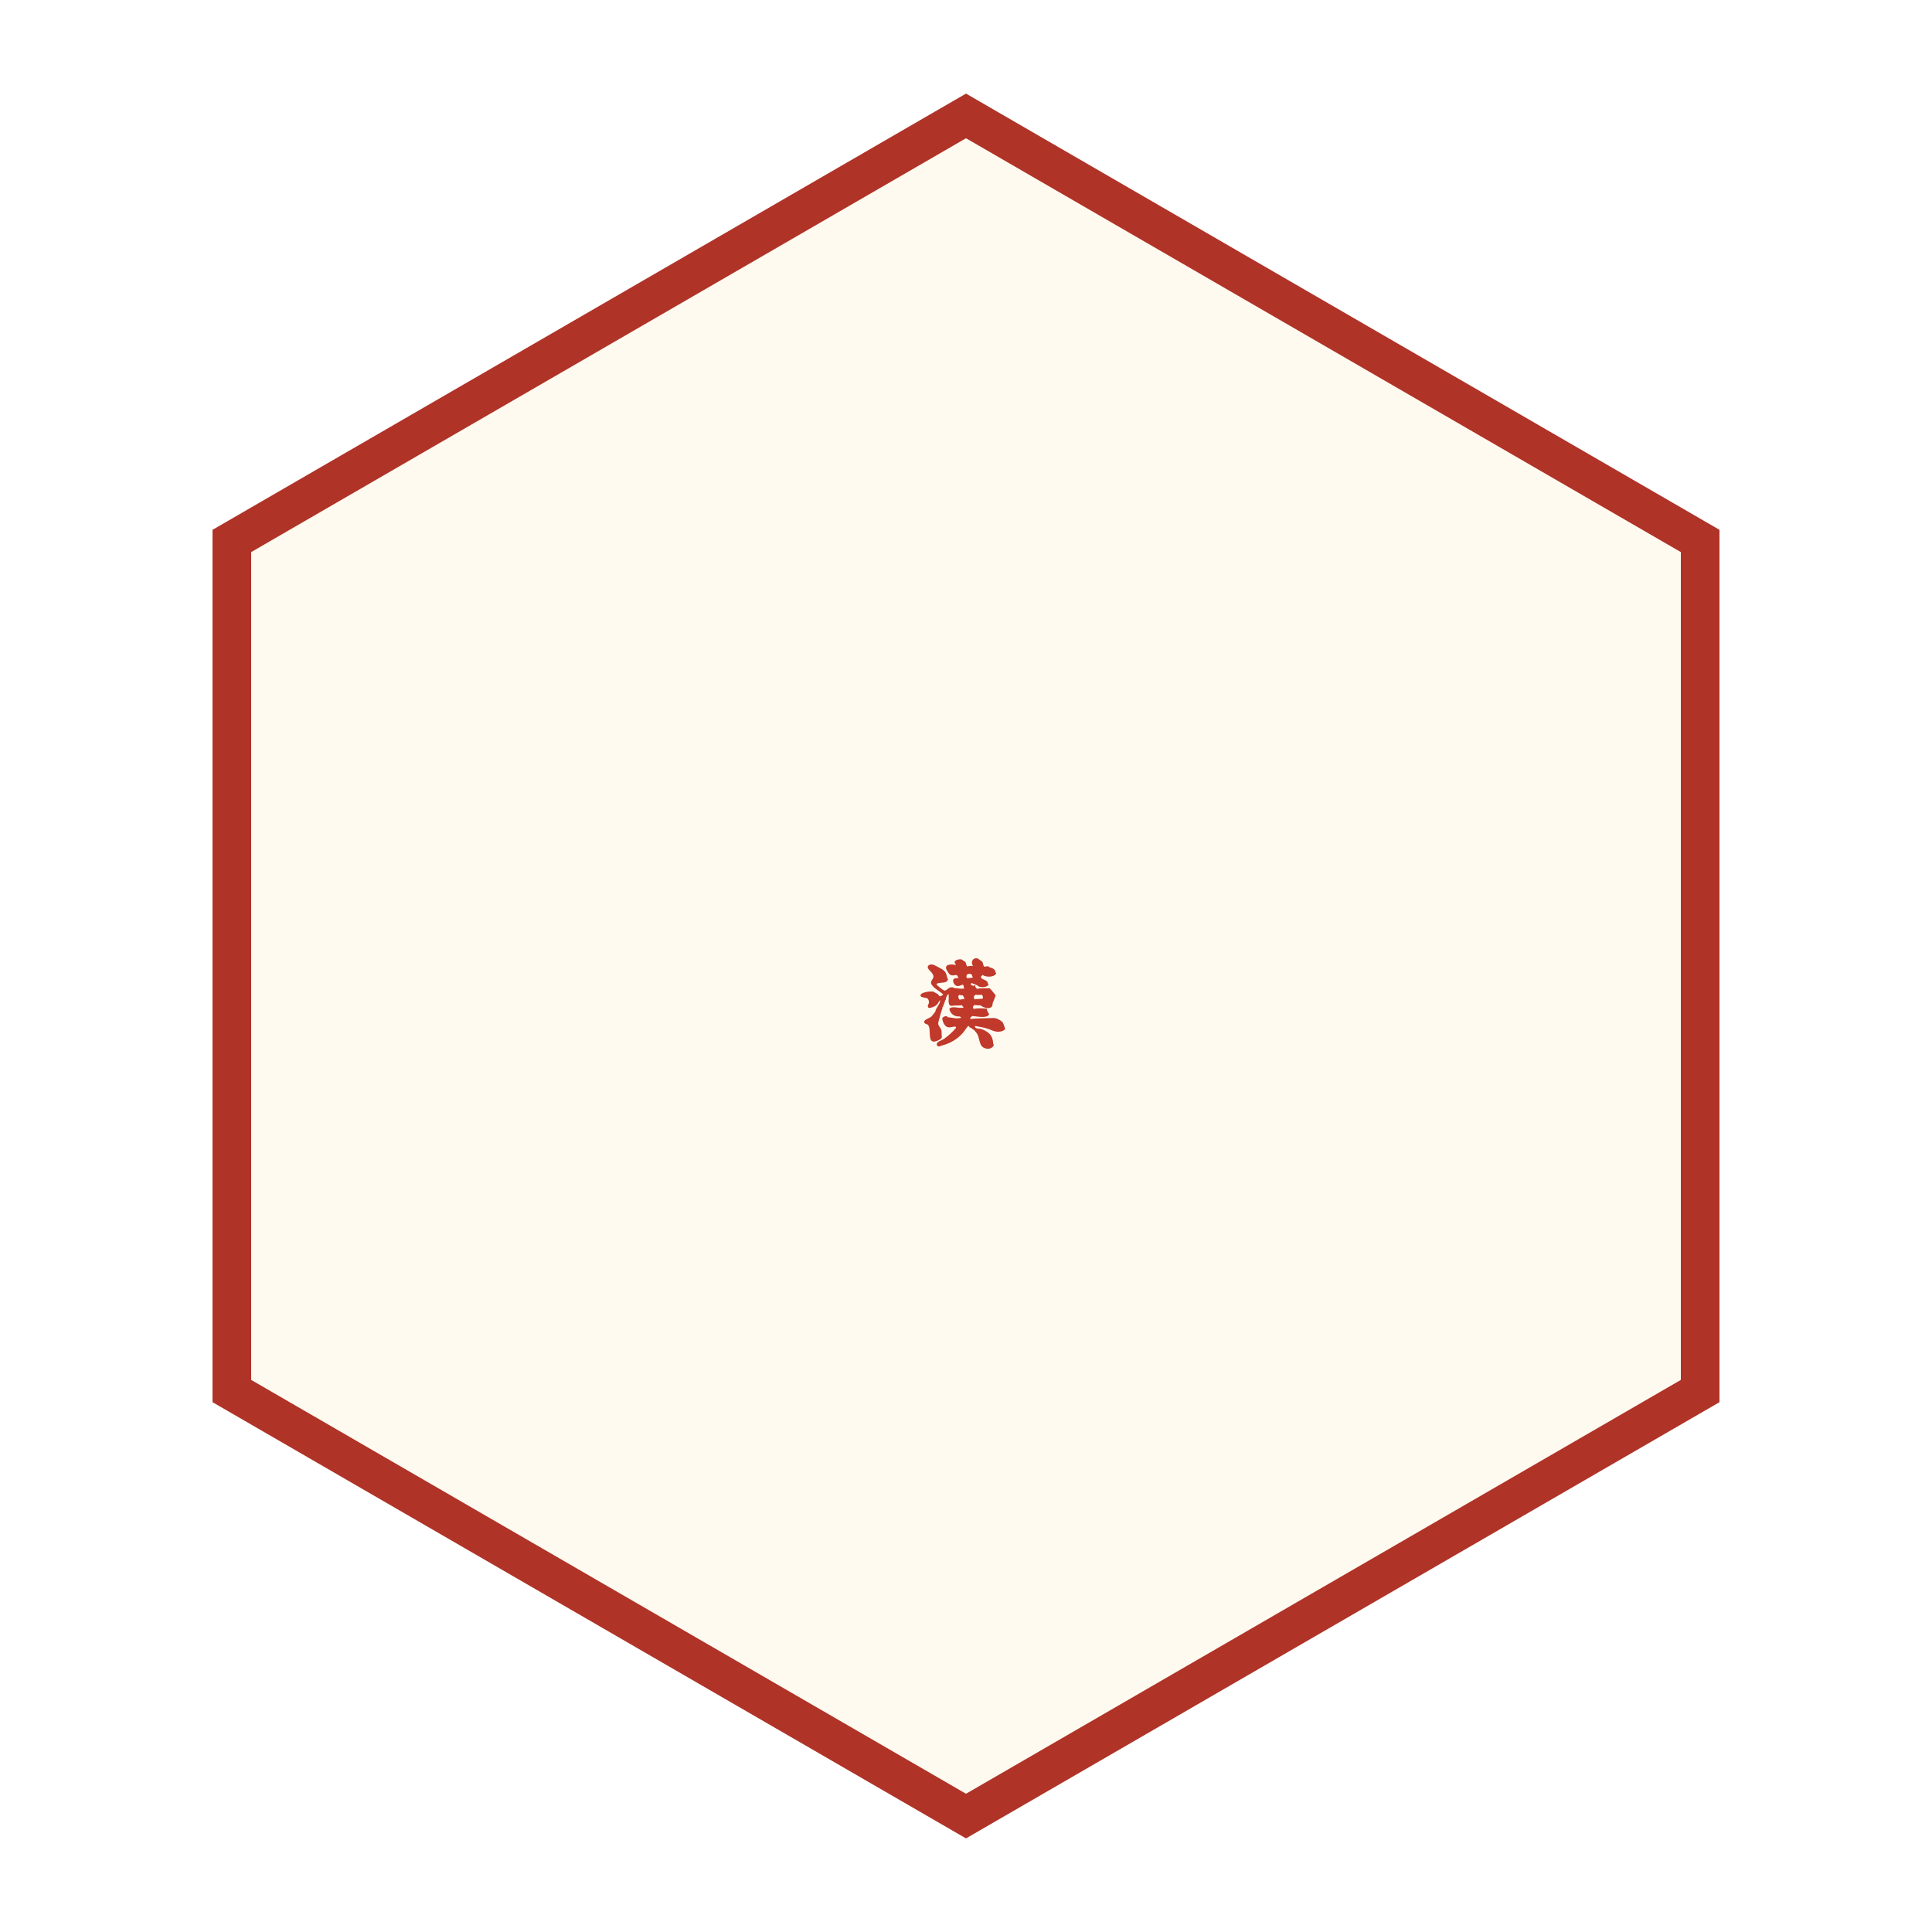
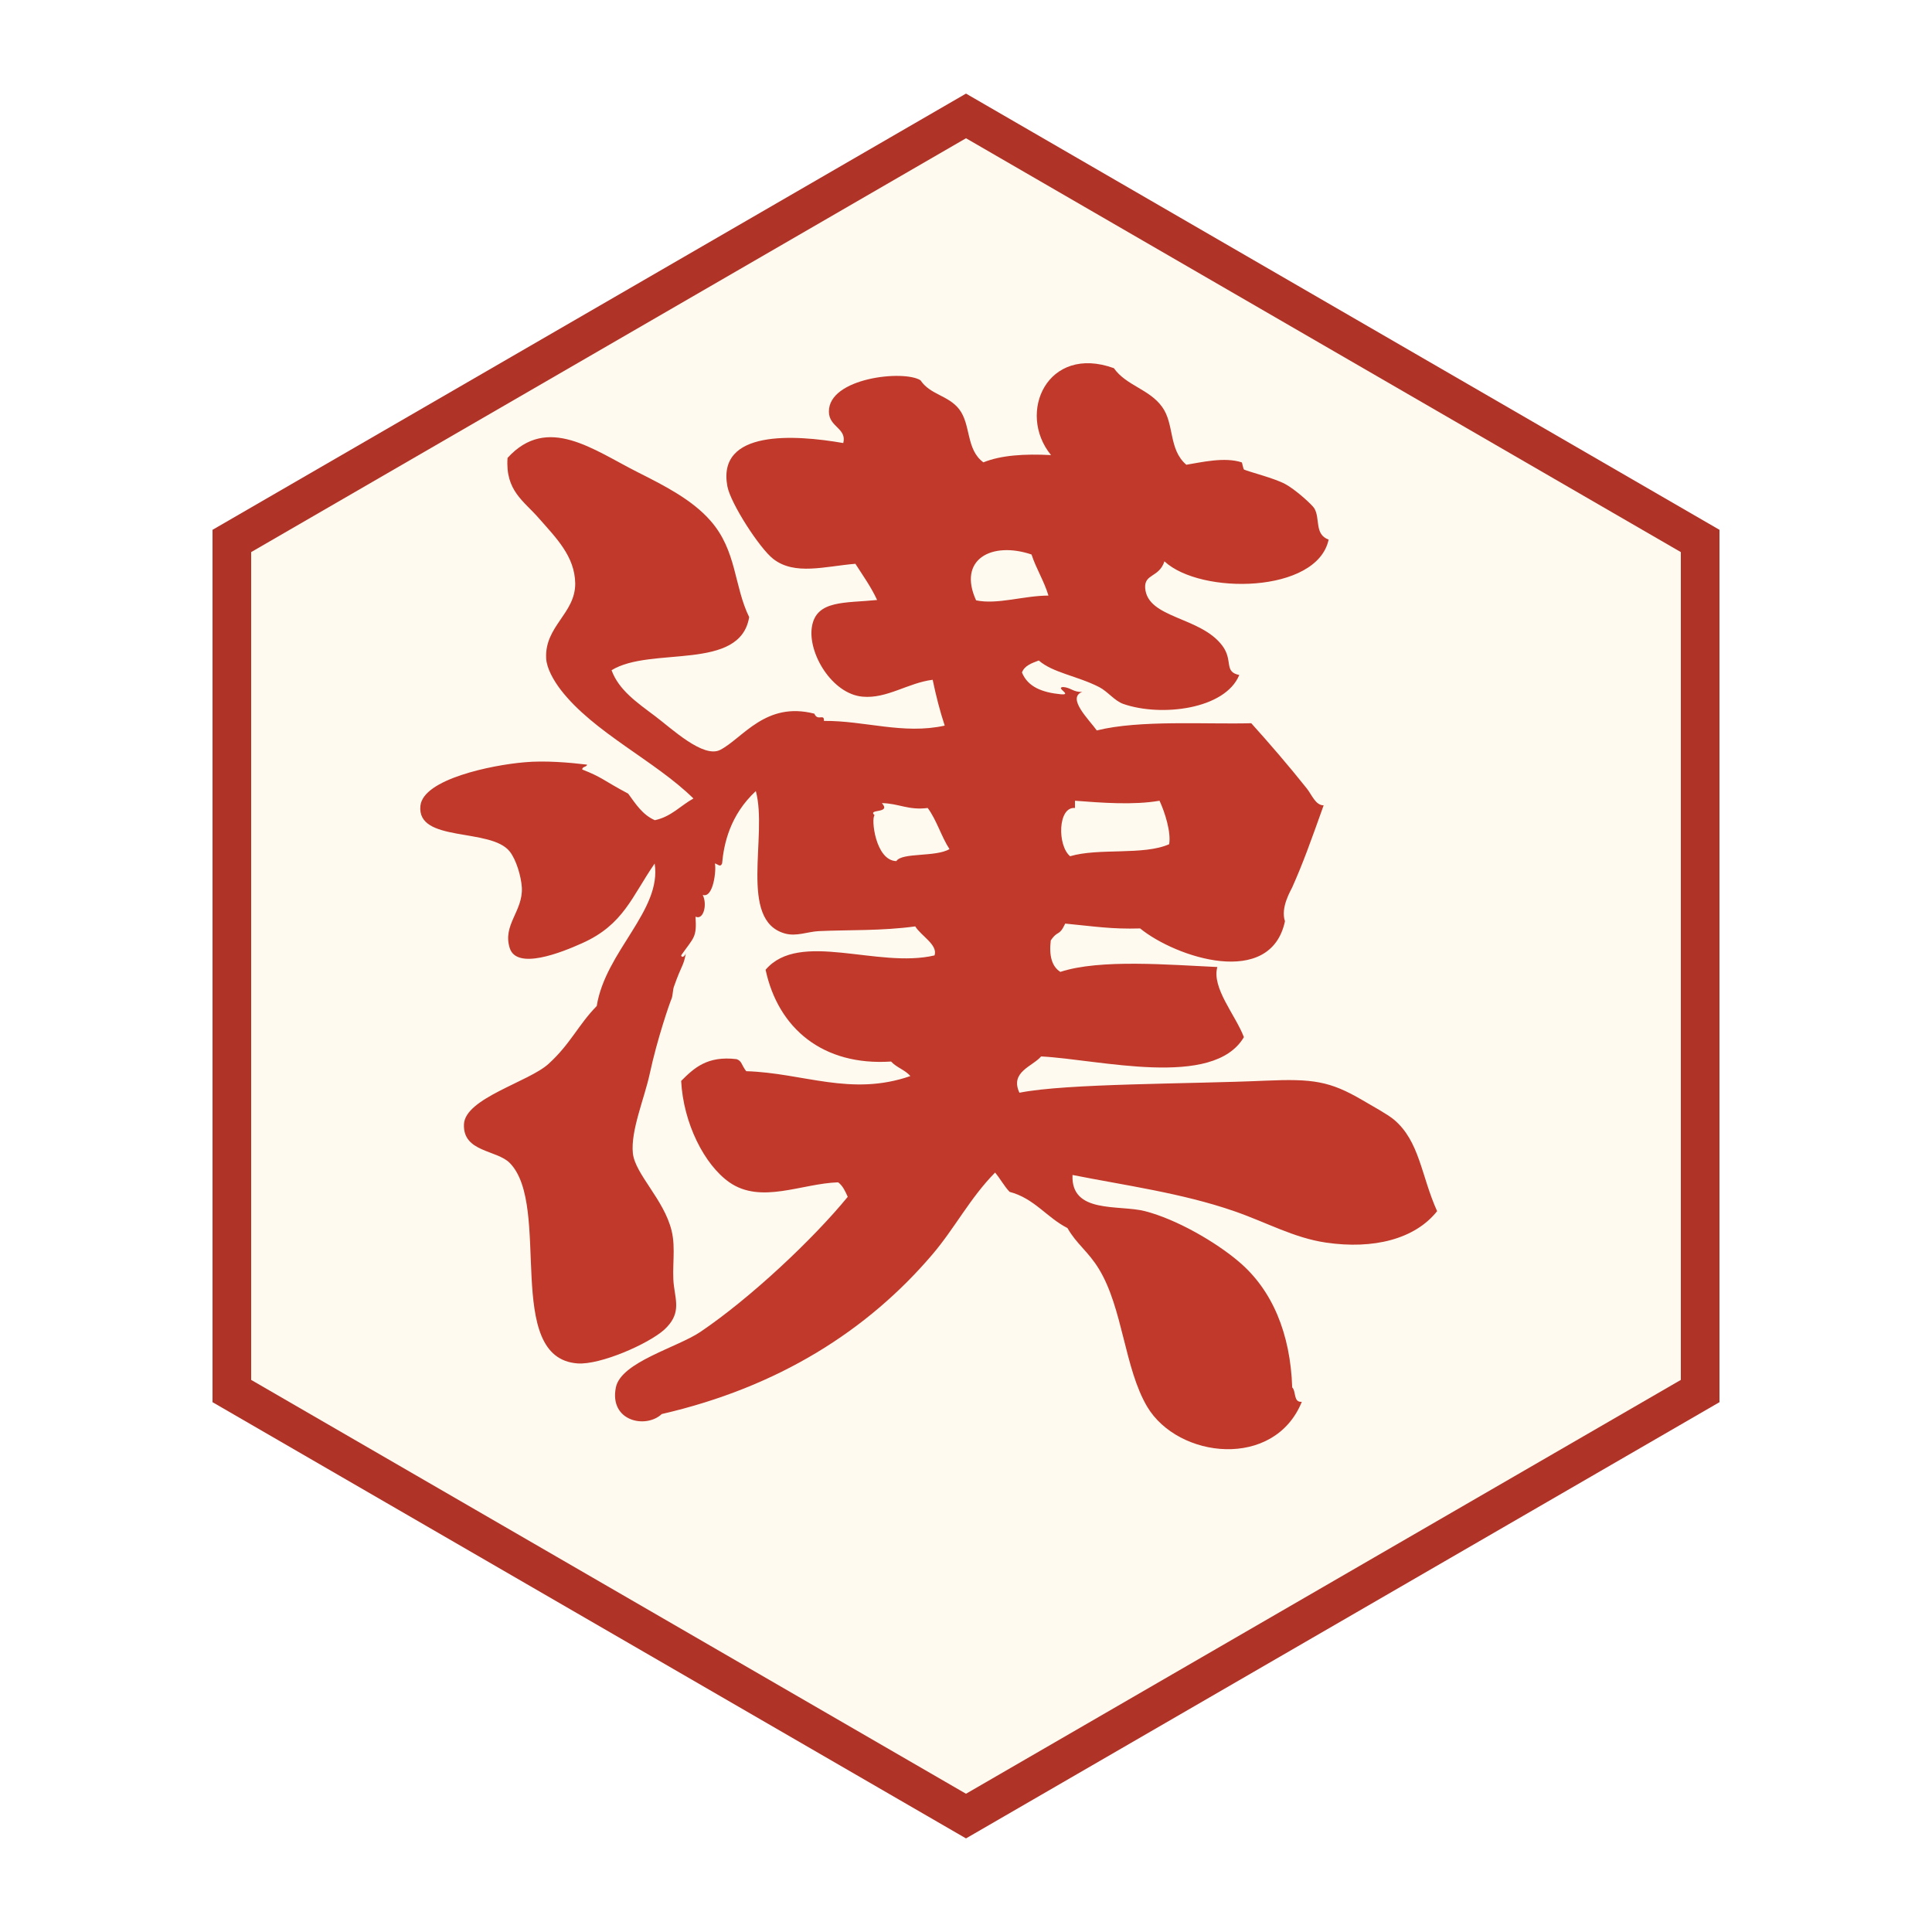
<svg xmlns="http://www.w3.org/2000/svg" viewBox="0 0 100 100" width="256" height="256">
  <polygon points="50,6 88,28 88,72 50,94 12,72 12,28" fill="#fffaf0" stroke="#b03328" stroke-width="2" />
-   <g transform="translate(50 50) translate(0 2.400) scale(0.085) translate(-326.017 -109.670)">
+   <g transform="translate(50 50) translate(0 2.400) scale(1.02) translate(-326.017 -109.670)">
    <path d="M347.723,115.105c1.318,1.096,1.391,2.867,2.201,4.653c-1.125,1.417-3.23,1.949-5.639,1.595     c-1.627-0.237-2.998-1.021-4.658-1.595c-2.652-0.919-5.563-1.311-8.205-1.837c-0.088,1.986,2.352,1.496,3.68,1.837     c1.592,0.41,3.592,1.563,4.773,2.574c1.684,1.431,2.605,3.637,2.695,6.369c0.209,0.2,0.047,0.771,0.488,0.731     c-1.395,3.437-6.275,2.891-7.848,0.247c-1.156-1.958-1.229-4.979-2.443-6.979c-0.545-0.9-1.146-1.277-1.6-2.084     c-1.055-0.537-1.68-1.507-2.938-1.838c-0.279-0.293-0.475-0.672-0.736-0.979c-1.273,1.291-2.053,2.835-3.188,4.163     c-3.271,3.838-7.795,6.725-13.725,8.09c-0.813,0.765-2.678,0.364-2.33-1.352c0.262-1.287,3.111-2.021,4.289-2.816     c2.547-1.721,5.723-4.71,7.477-6.854c-0.127-0.284-0.252-0.563-0.488-0.736c-1.871,0.063-3.912,1.119-5.518,0     c-1.271-0.891-2.336-2.998-2.447-5.146c0.652-0.65,1.322-1.285,2.814-1.104c0.275,0.1,0.229,0.275,0.486,0.611     c2.903,0.088,5.313,1.296,8.332,0.247c-0.268-0.313-0.713-0.438-0.979-0.737c-3.455,0.229-5.729-1.674-6.369-4.657     c1.723-2.021,5.691-0.047,8.574-0.729c0.179-0.541-0.691-0.993-0.979-1.472c-1.723,0.235-3.363,0.169-4.896,0.24     c-0.566,0.028-1.135,0.284-1.717,0.121c-2.375-0.662-0.861-4.956-1.477-7.227c-1.313,1.217-1.623,2.681-1.712,3.674     c-0.095,0.22-0.226,0.019-0.368,0c0.084,0.28-0.066,1.781-0.615,1.595c0.242,0.48,0.043,1.296-0.365,1.104     c0.066,1.067-0.074,1.031-0.73,1.963c0.043,0.173,0.215,0.009,0.242-0.121c-0.131,0.713-0.189,0.521-0.609,1.711     c-0.063,0.188-0.051,0.441-0.121,0.615c-0.094,0.21-0.729,2.047-1.104,3.796c-0.271,1.259-0.979,2.9-0.857,4.047     c0.117,1.059,1.576,2.336,1.963,3.917c0.229,0.918,0,1.911,0.121,2.82c0.113,0.835,0.332,1.446-0.486,2.205     c-0.811,0.732-3.258,1.801-4.41,1.717c-3.776-0.285-1.292-7.987-3.434-10.17c-0.658-0.672-2.387-0.545-2.326-1.965     c0.055-1.322,3.291-2.152,4.289-3.063c1.124-1.021,1.512-1.985,2.449-2.938c0.438-2.771,3.313-4.857,2.939-7.23     c-1.154,1.665-1.574,3.104-3.683,4.043c-1.073,0.484-3.313,1.37-3.671,0.247c-0.373-1.175,0.671-1.865,0.615-3.063     c-0.033-0.574-0.289-1.428-0.615-1.837c-0.96-1.223-4.733-0.435-4.532-2.323c0.141-1.347,3.602-2.063,5.271-2.205     c1.034-0.099,2.321,0.014,3.185,0.119c-0.023,0.133-0.239,0.084-0.248,0.246c1.022,0.399,1.069,0.553,2.333,1.225     c0.381,0.521,0.729,1.077,1.354,1.348c0.84-0.178,1.301-0.74,1.959-1.101c-1.939-1.912-5.064-3.345-6.738-5.52     c-0.354-0.463-0.709-1.082-0.736-1.591c-0.08-1.637,1.482-2.271,1.475-3.801c-0.02-1.38-0.972-2.312-1.844-3.308     c-0.754-0.87-1.711-1.396-1.59-3.063c2.021-2.219,4.349-0.41,6.617,0.732c1.355,0.681,2.752,1.396,3.674,2.448     c1.345,1.521,1.195,3.319,1.97,4.899c-0.457,2.773-4.993,1.465-6.983,2.695c0.367,1.007,1.287,1.637,2.205,2.326     c0.844,0.635,2.448,2.154,3.307,1.717c1.152-0.596,2.306-2.476,4.779-1.838c0.172,0.407,0.502-0.032,0.487,0.367     c2.062-0.018,4.024,0.702,6.128,0.239c-0.242-0.731-0.443-1.516-0.611-2.326c-1.244,0.153-2.322,0.97-3.553,0.857     c-1.548-0.131-2.798-2.21-2.574-3.553c0.225-1.361,1.686-1.188,3.307-1.353c-0.309-0.672-0.719-1.236-1.102-1.837     c-1.543,0.126-3.076,0.605-4.168-0.247c-0.695-0.541-2.158-2.808-2.326-3.675c-0.551-2.896,3.412-2.634,5.879-2.205     c0.189-0.76-0.727-0.802-0.729-1.595c-0.016-1.716,3.805-2.131,4.648-1.59c0.494,0.74,1.408,0.756,1.963,1.469     c0.605,0.783,0.338,2.047,1.229,2.695c0.898-0.364,2.092-0.438,3.432-0.368c-1.754-2.146-0.182-5.628,3.188-4.411     c0.625,0.886,1.801,1.063,2.447,1.963c0.635,0.867,0.316,2.154,1.23,2.938c0.746-0.12,1.941-0.409,2.813-0.12     c0.025,0.009,0.072,0.345,0.119,0.366c0.275,0.121,1.521,0.431,2.086,0.733c0.535,0.289,1.359,1.045,1.475,1.229     c0.314,0.521-0.007,1.322,0.729,1.59c-0.582,2.735-6.492,2.814-8.332,1.104c-0.271,0.828-1.023,0.622-0.979,1.35     c0.115,1.558,2.813,1.443,3.922,2.938c0.555,0.751,0.055,1.315,0.854,1.479c-0.721,1.753-3.979,2.131-5.883,1.469     c-0.441-0.153-0.801-0.639-1.227-0.856c-1.098-0.563-2.363-0.729-3.063-1.349c-0.354,0.135-0.725,0.256-0.854,0.609     c0.293,0.729,1.027,1.013,1.957,1.104c0.646,0.058-0.283-0.331,0.127-0.367c0.387,0.021,0.535,0.278,0.979,0.246     c-0.813,0.305,0.342,1.408,0.734,1.958c2.172-0.546,5.563-0.303,7.838-0.367c0.904,1.003,1.906,2.163,2.82,3.313     c0.252,0.313,0.438,0.854,0.854,0.854c-0.686,1.921-1.049,2.938-1.596,4.163c-0.063,0.144-0.605,1.024-0.367,1.717     c-0.73,3.43-5.539,1.84-7.35,0.367c-1.463,0.043-2.316-0.104-3.801-0.246c-0.32,0.679-0.361,0.306-0.734,0.856     c-0.094,0.787,0.063,1.328,0.488,1.595c2.01-0.666,5.581-0.354,7.965-0.247c-0.295,1.063,0.922,2.434,1.348,3.558     c-1.553,2.634-7.354,1.128-10.291,0.979c-0.438,0.514-1.594,0.782-1.1,1.842c2.395-0.479,8.607-0.438,12.493-0.612     c2.411-0.106,3.267,0.029,4.896,0.979C346.678,114.443,347.396,114.835,347.723,115.105z M336.326,101.137     c0.104-0.602-0.209-1.604-0.488-2.206c-1.334,0.229-2.928,0.103-4.291,0c0,0.121,0,0.247,0,0.368     c-0.871-0.084-0.904,1.907-0.246,2.448C332.746,101.314,335.025,101.715,336.326,101.137z M330.201,88.52     c-0.227-0.756-0.617-1.348-0.859-2.085c-2.02-0.681-3.762,0.243-2.813,2.327C327.613,88.99,328.945,88.523,330.201,88.52z      M325.178,101.384c-0.418-0.644-0.65-1.474-1.104-2.085c-0.984,0.126-1.479-0.237-2.326-0.247     c0.502,0.551-0.76,0.271-0.369,0.616c-0.189,0.14,0.037,2.303,1.104,2.326C322.758,101.547,324.494,101.799,325.178,101.384z" fill="#c0392b" />
  </g>
</svg>
